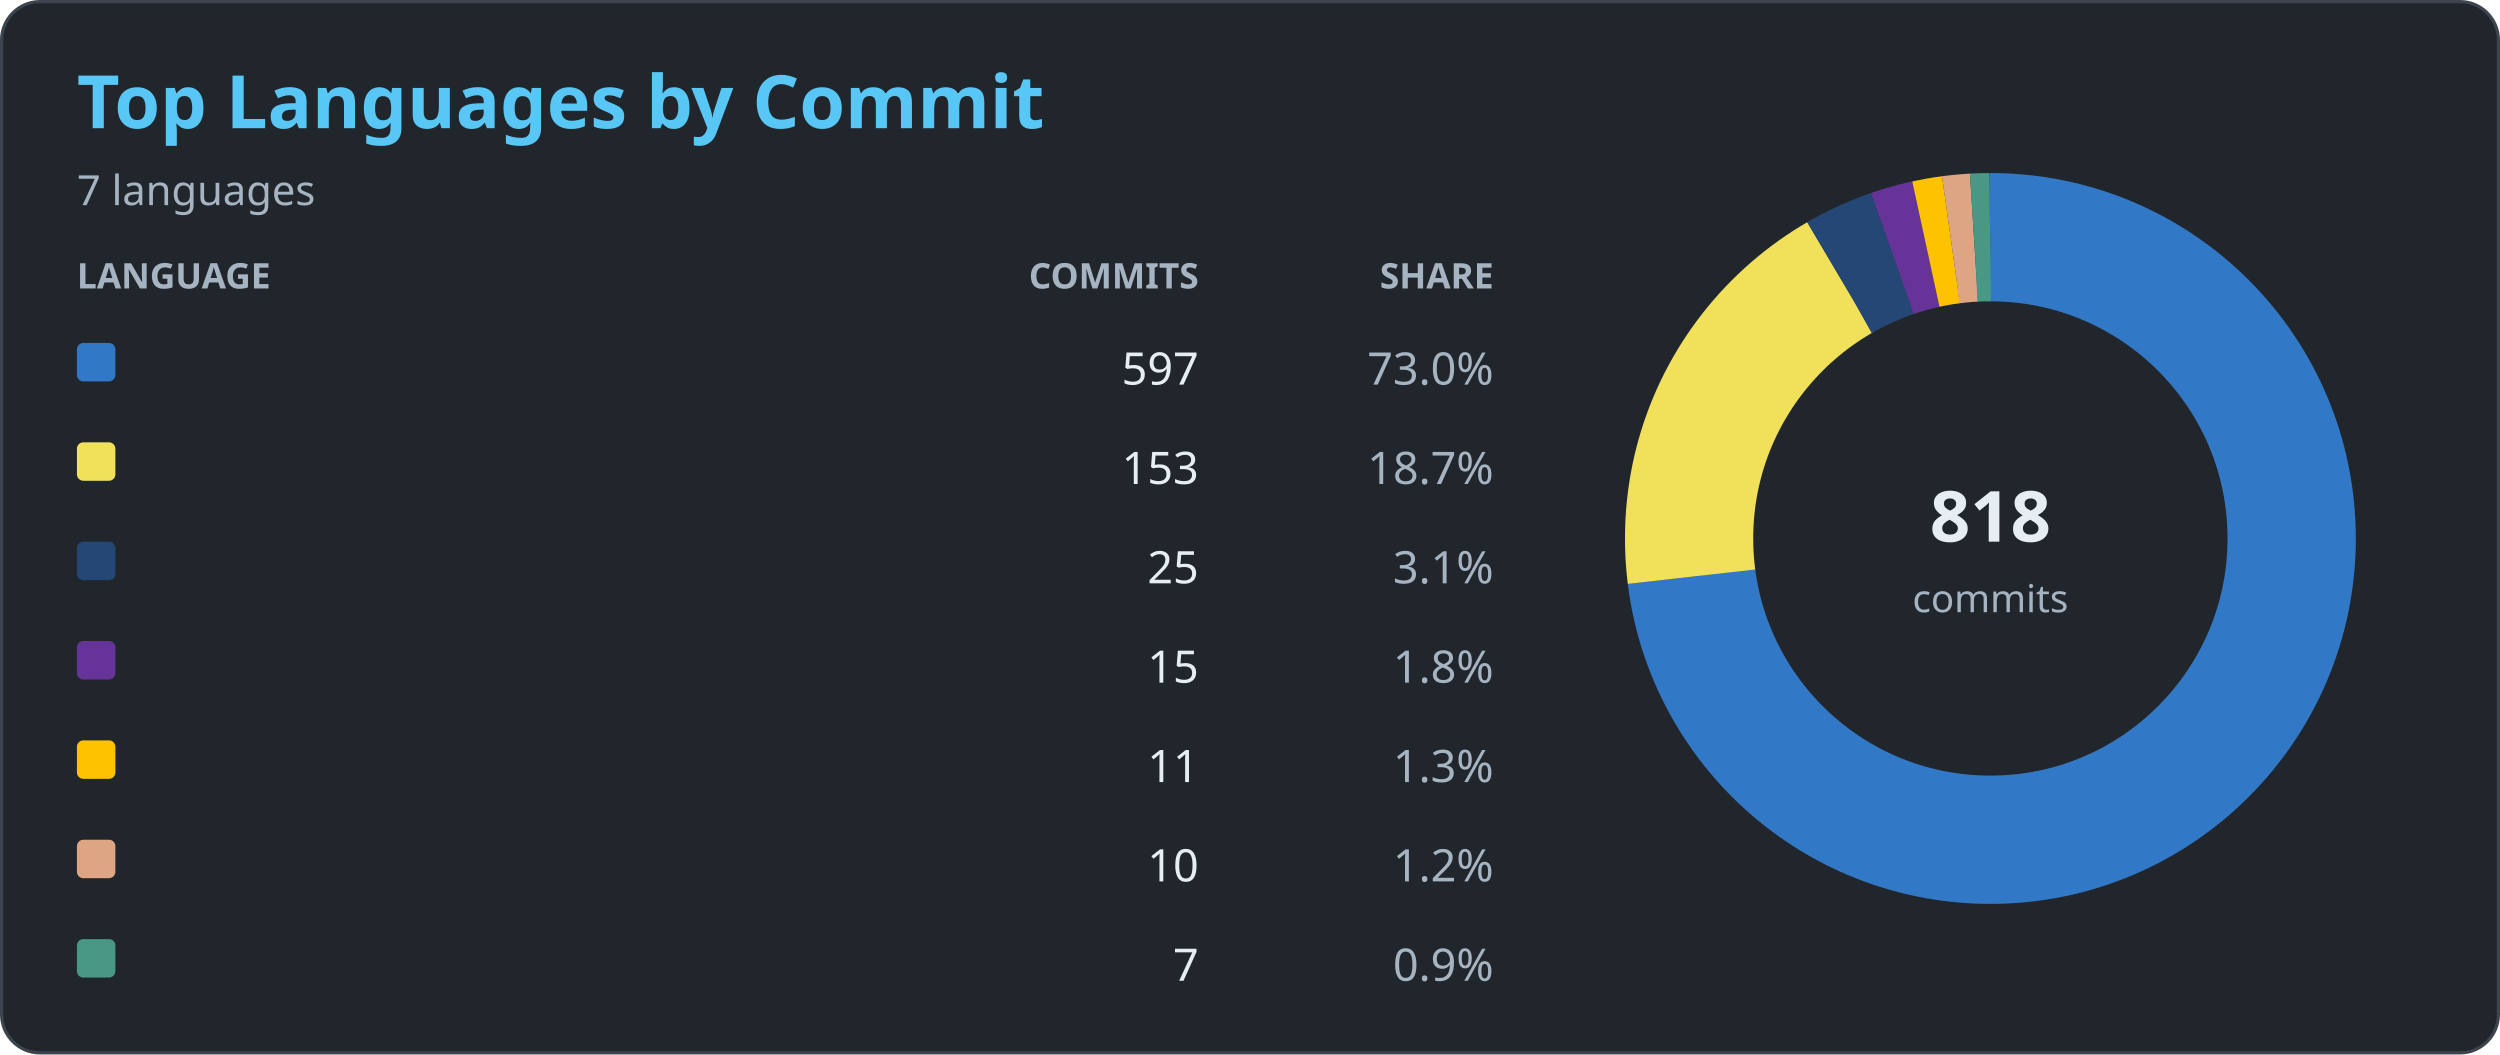
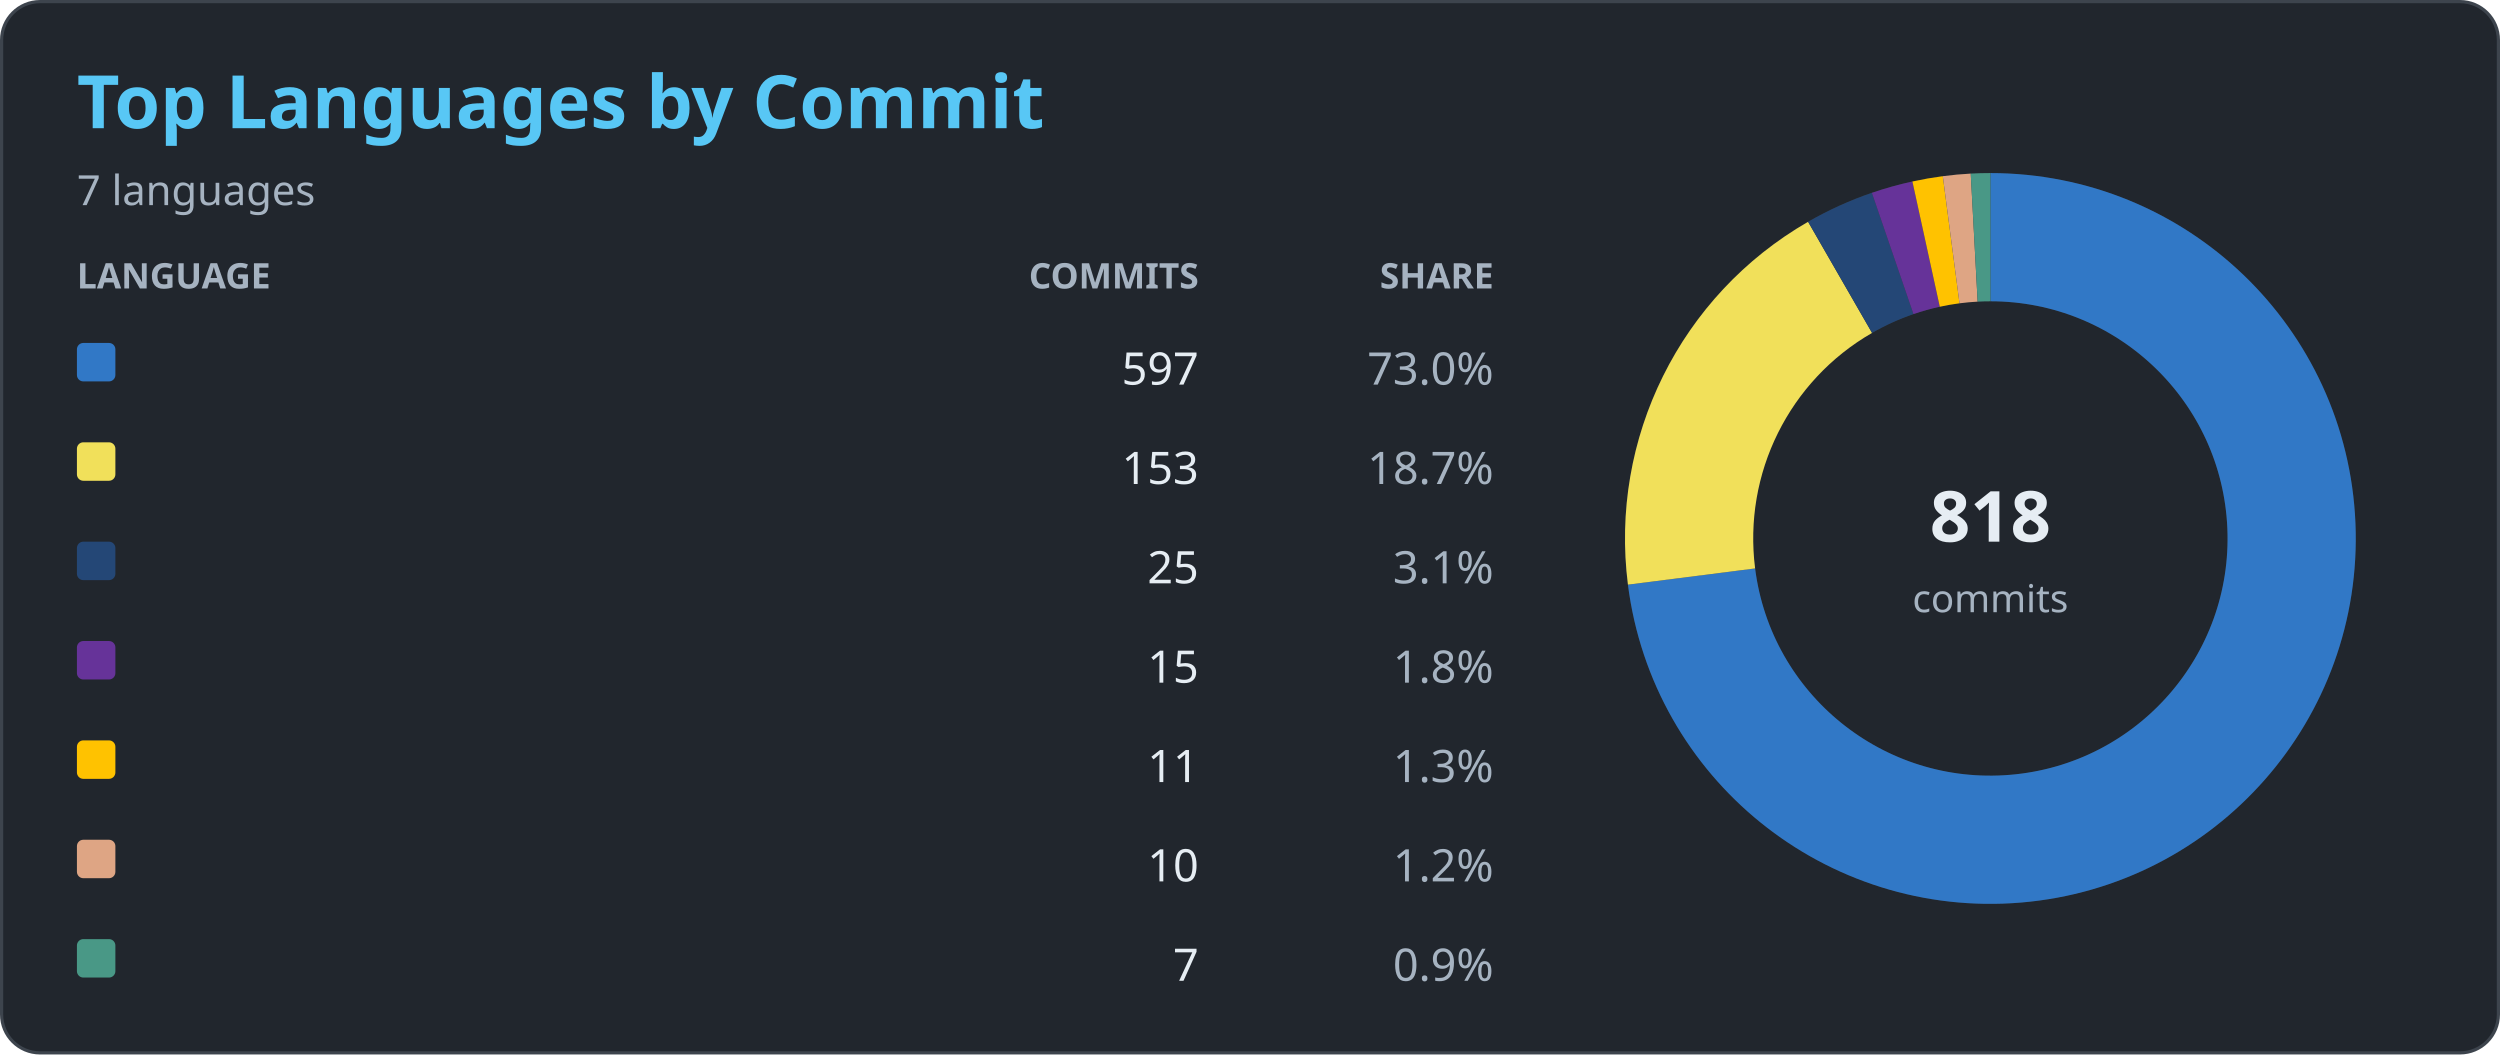
<svg xmlns="http://www.w3.org/2000/svg" width="780" height="329" viewBox="0 0 780 329" role="img" aria-label="Top Languages by Commit">
  <rect x="0.5" y="0.5" width="779" height="328" rx="12" fill="#21262d" stroke="#3d444d" />
  <text x="24" y="40" font-size="23" font-family="system-ui, sans-serif" font-weight="650" fill="#58c7f5">Top Languages by Commit</text>
  <text x="24" y="64" font-size="13" font-family="system-ui, sans-serif" fill="#a6b3c1">7 languages</text>
  <text x="24" y="90" font-size="11" font-family="system-ui, sans-serif" font-weight="600" fill="#a6b3c1">LANGUAGE</text>
  <text x="374" y="90" text-anchor="end" font-size="11" font-family="system-ui, sans-serif" font-weight="600" fill="#a6b3c1">COMMITS</text>
  <text x="466" y="90" text-anchor="end" font-size="11" font-family="system-ui, sans-serif" font-weight="600" fill="#a6b3c1">SHARE</text>
  <defs>
    <clipPath id="language-label-region">
      <rect x="24" y="102" width="326" height="217" />
    </clipPath>
  </defs>
  <circle cx="621" cy="168" r="94" fill="none" stroke="#30363d" stroke-width="40" />
-   <circle cx="621" cy="168" r="94" fill="none" stroke="#3178c6" stroke-width="40" stroke-dasharray="431.051 159.568" stroke-dashoffset="0.000" transform="rotate(-90 621 168)" />
-   <circle cx="621" cy="168" r="94" fill="none" stroke="#f1e05a" stroke-width="40" stroke-dasharray="110.470 480.149" stroke-dashoffset="-431.051" transform="rotate(-90 621 168)" />
-   <circle cx="621" cy="168" r="94" fill="none" stroke="#244776" stroke-width="40" stroke-dasharray="18.051 572.569" stroke-dashoffset="-541.521" transform="rotate(-90 621 168)" />
-   <circle cx="621" cy="168" r="94" fill="none" stroke="#663399" stroke-width="40" stroke-dasharray="10.830 579.789" stroke-dashoffset="-559.572" transform="rotate(-90 621 168)" />
-   <circle cx="621" cy="168" r="94" fill="none" stroke="#ffc200" stroke-width="40" stroke-dasharray="7.942 582.677" stroke-dashoffset="-570.403" transform="rotate(-90 621 168)" />
-   <circle cx="621" cy="168" r="94" fill="none" stroke="#dea584" stroke-width="40" stroke-dasharray="7.220 583.399" stroke-dashoffset="-578.345" transform="rotate(-90 621 168)" />
-   <circle cx="621" cy="168" r="94" fill="none" stroke="#499886" stroke-width="40" stroke-dasharray="5.054 585.565" stroke-dashoffset="-585.565" transform="rotate(-90 621 168)" />
+   <path d="M 621 74 A 94 94 0 1 1 527.754 179.882" fill="none" stroke="#3178c6" stroke-width="40" />
+   <path d="M 527.754 179.882 A 94 94 0 0 1 574.104 86.534" fill="none" stroke="#f1e05a" stroke-width="40" />
+   <path d="M 574.104 86.534 A 94 94 0 0 1 590.514 79.081" fill="none" stroke="#244776" stroke-width="40" />
+   <path d="M 590.514 79.081 A 94 94 0 0 1 600.939 76.166" fill="none" stroke="#663399" stroke-width="40" />
+   <path d="M 600.939 76.166 A 94 94 0 0 1 608.76 74.8" fill="none" stroke="#ffc200" stroke-width="40" />
+   <path d="M 608.76 74.8 A 94 94 0 0 1 615.948 74.136" fill="none" stroke="#dea584" stroke-width="40" />
+   <path d="M 615.948 74.136 A 94 94 0 0 1 621 74" fill="none" stroke="#499886" stroke-width="40" />
  <text x="621" y="169" text-anchor="middle" font-size="22" font-family="system-ui, sans-serif" font-weight="650" fill="#e6edf3">818</text>
  <text x="621" y="191" text-anchor="middle" font-size="12" font-family="system-ui, sans-serif" fill="#a6b3c1">commits</text>
  <rect x="24" y="107" width="12" height="12" rx="2" fill="#3178c6" />
  <text x="45" y="120" clip-path="url(#language-label-region)" font-size="14" font-family="system-ui, sans-serif" fill="#e6edf3" />
  <text x="374" y="120" text-anchor="end" font-size="14" font-family="system-ui, sans-serif" fill="#e6edf3">597</text>
  <text x="466" y="120" text-anchor="end" font-size="14" font-family="system-ui, sans-serif" fill="#a6b3c1">73.0%</text>
  <rect x="24" y="138" width="12" height="12" rx="2" fill="#f1e05a" />
  <text x="45" y="151" clip-path="url(#language-label-region)" font-size="14" font-family="system-ui, sans-serif" fill="#e6edf3" />
  <text x="374" y="151" text-anchor="end" font-size="14" font-family="system-ui, sans-serif" fill="#e6edf3">153</text>
  <text x="466" y="151" text-anchor="end" font-size="14" font-family="system-ui, sans-serif" fill="#a6b3c1">18.7%</text>
  <rect x="24" y="169" width="12" height="12" rx="2" fill="#244776" />
  <text x="45" y="182" clip-path="url(#language-label-region)" font-size="14" font-family="system-ui, sans-serif" fill="#e6edf3" />
  <text x="374" y="182" text-anchor="end" font-size="14" font-family="system-ui, sans-serif" fill="#e6edf3">25</text>
  <text x="466" y="182" text-anchor="end" font-size="14" font-family="system-ui, sans-serif" fill="#a6b3c1">3.1%</text>
  <rect x="24" y="200" width="12" height="12" rx="2" fill="#663399" />
  <text x="45" y="213" clip-path="url(#language-label-region)" font-size="14" font-family="system-ui, sans-serif" fill="#e6edf3" />
  <text x="374" y="213" text-anchor="end" font-size="14" font-family="system-ui, sans-serif" fill="#e6edf3">15</text>
  <text x="466" y="213" text-anchor="end" font-size="14" font-family="system-ui, sans-serif" fill="#a6b3c1">1.8%</text>
  <rect x="24" y="231" width="12" height="12" rx="2" fill="#ffc200" />
  <text x="45" y="244" clip-path="url(#language-label-region)" font-size="14" font-family="system-ui, sans-serif" fill="#e6edf3" />
  <text x="374" y="244" text-anchor="end" font-size="14" font-family="system-ui, sans-serif" fill="#e6edf3">11</text>
  <text x="466" y="244" text-anchor="end" font-size="14" font-family="system-ui, sans-serif" fill="#a6b3c1">1.3%</text>
  <rect x="24" y="262" width="12" height="12" rx="2" fill="#dea584" />
  <text x="45" y="275" clip-path="url(#language-label-region)" font-size="14" font-family="system-ui, sans-serif" fill="#e6edf3" />
  <text x="374" y="275" text-anchor="end" font-size="14" font-family="system-ui, sans-serif" fill="#e6edf3">10</text>
  <text x="466" y="275" text-anchor="end" font-size="14" font-family="system-ui, sans-serif" fill="#a6b3c1">1.2%</text>
  <rect x="24" y="293" width="12" height="12" rx="2" fill="#499886" />
  <text x="45" y="306" clip-path="url(#language-label-region)" font-size="14" font-family="system-ui, sans-serif" fill="#e6edf3" />
  <text x="374" y="306" text-anchor="end" font-size="14" font-family="system-ui, sans-serif" fill="#e6edf3">7</text>
  <text x="466" y="306" text-anchor="end" font-size="14" font-family="system-ui, sans-serif" fill="#a6b3c1">0.9%</text>
</svg>
